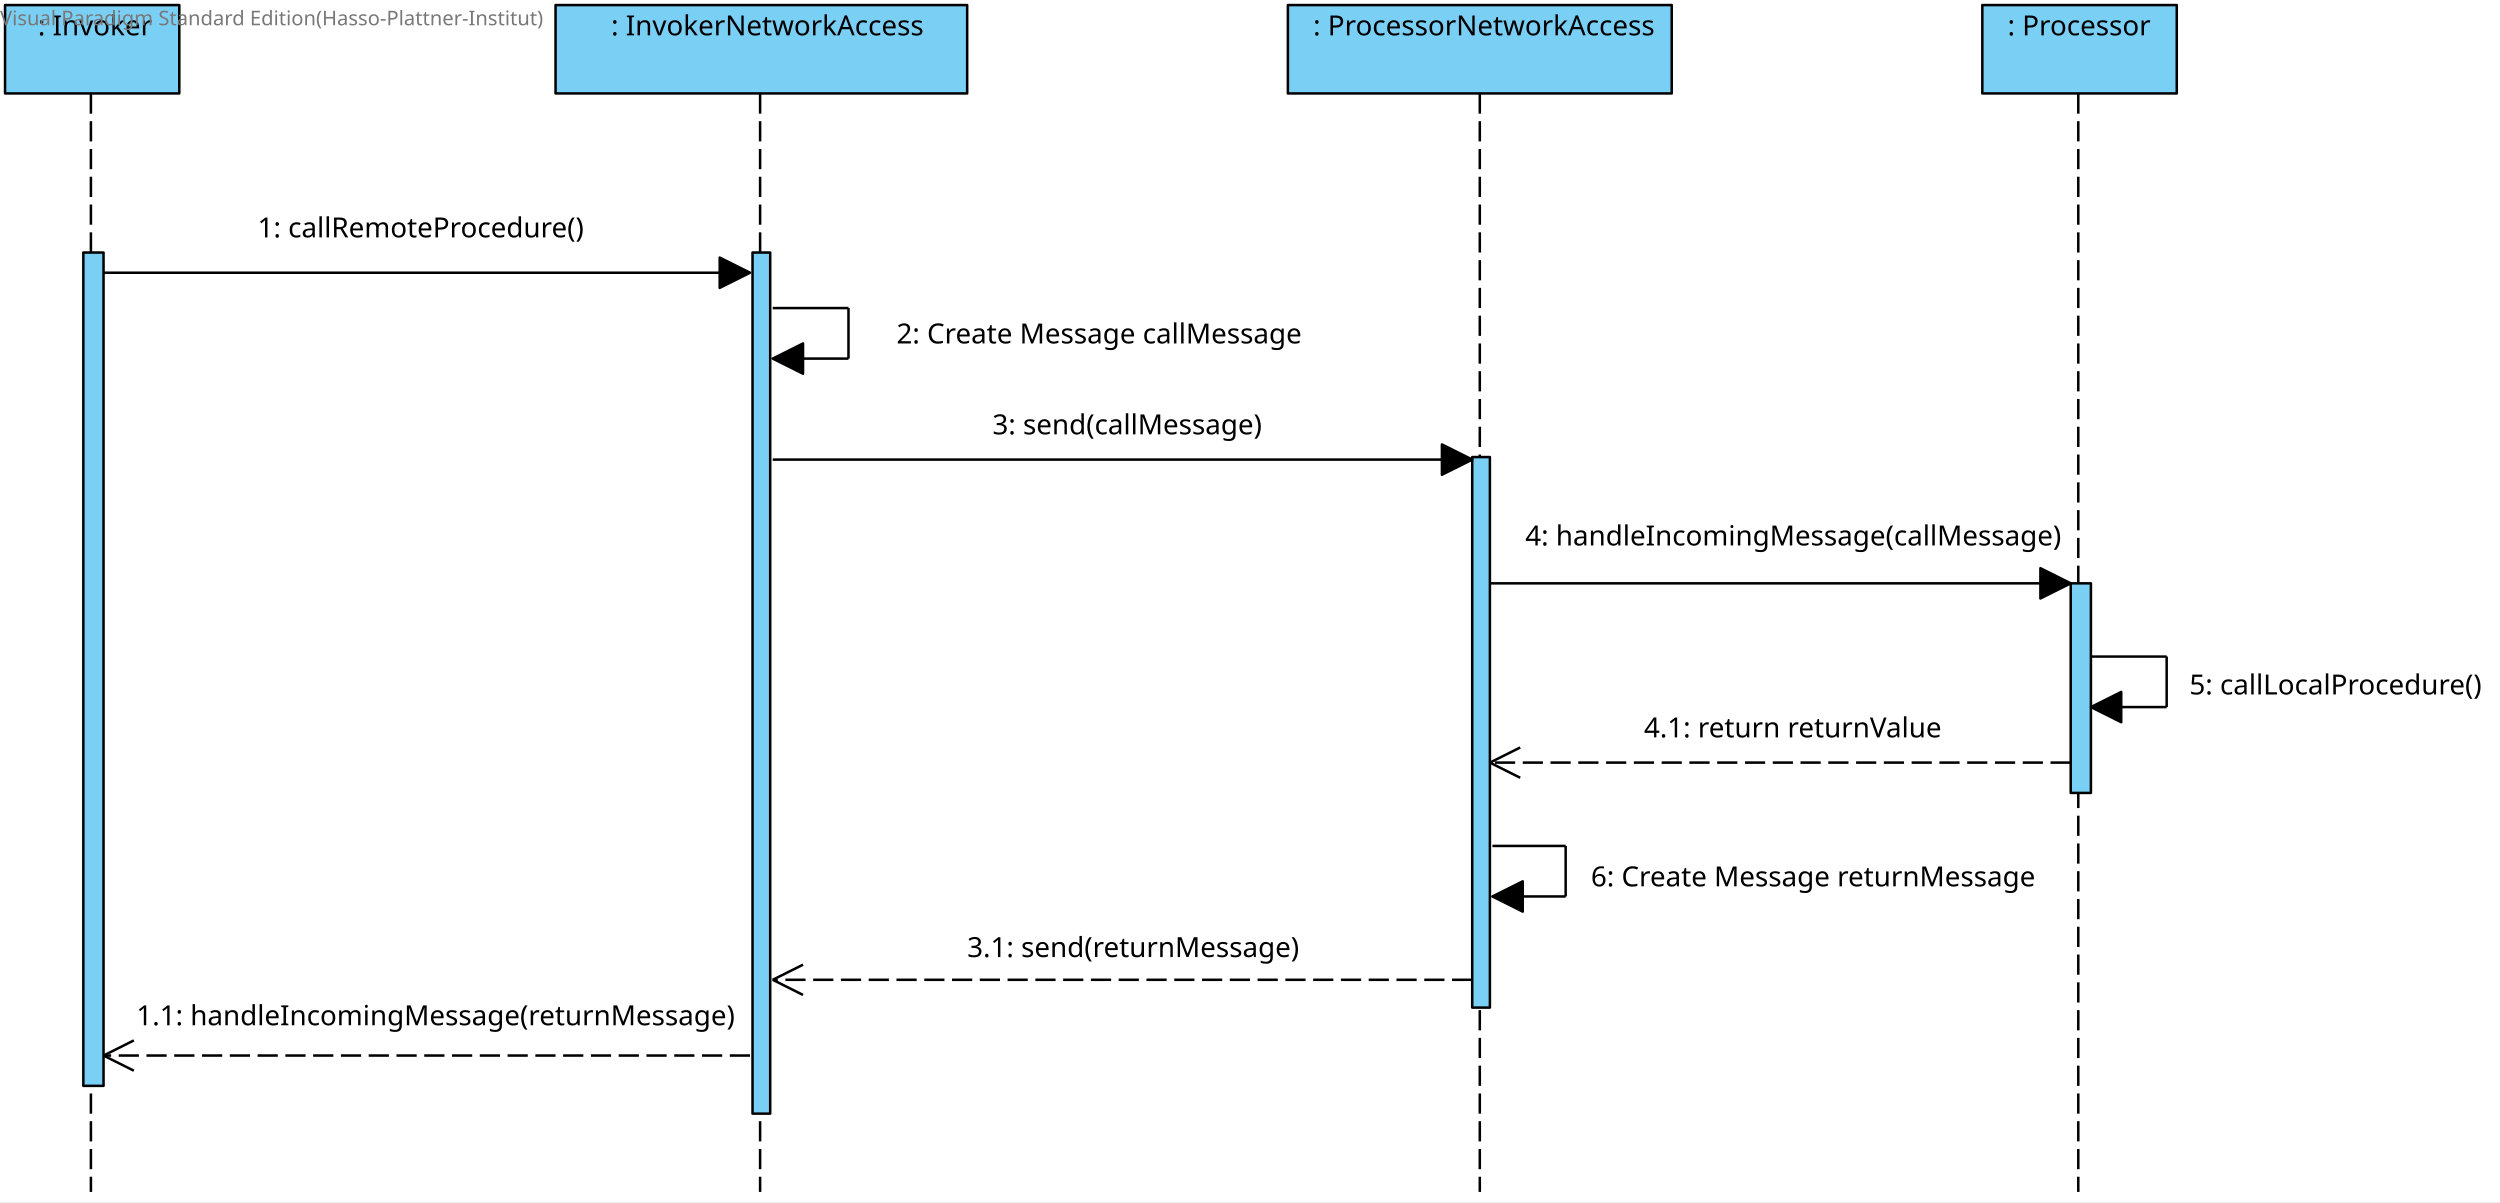
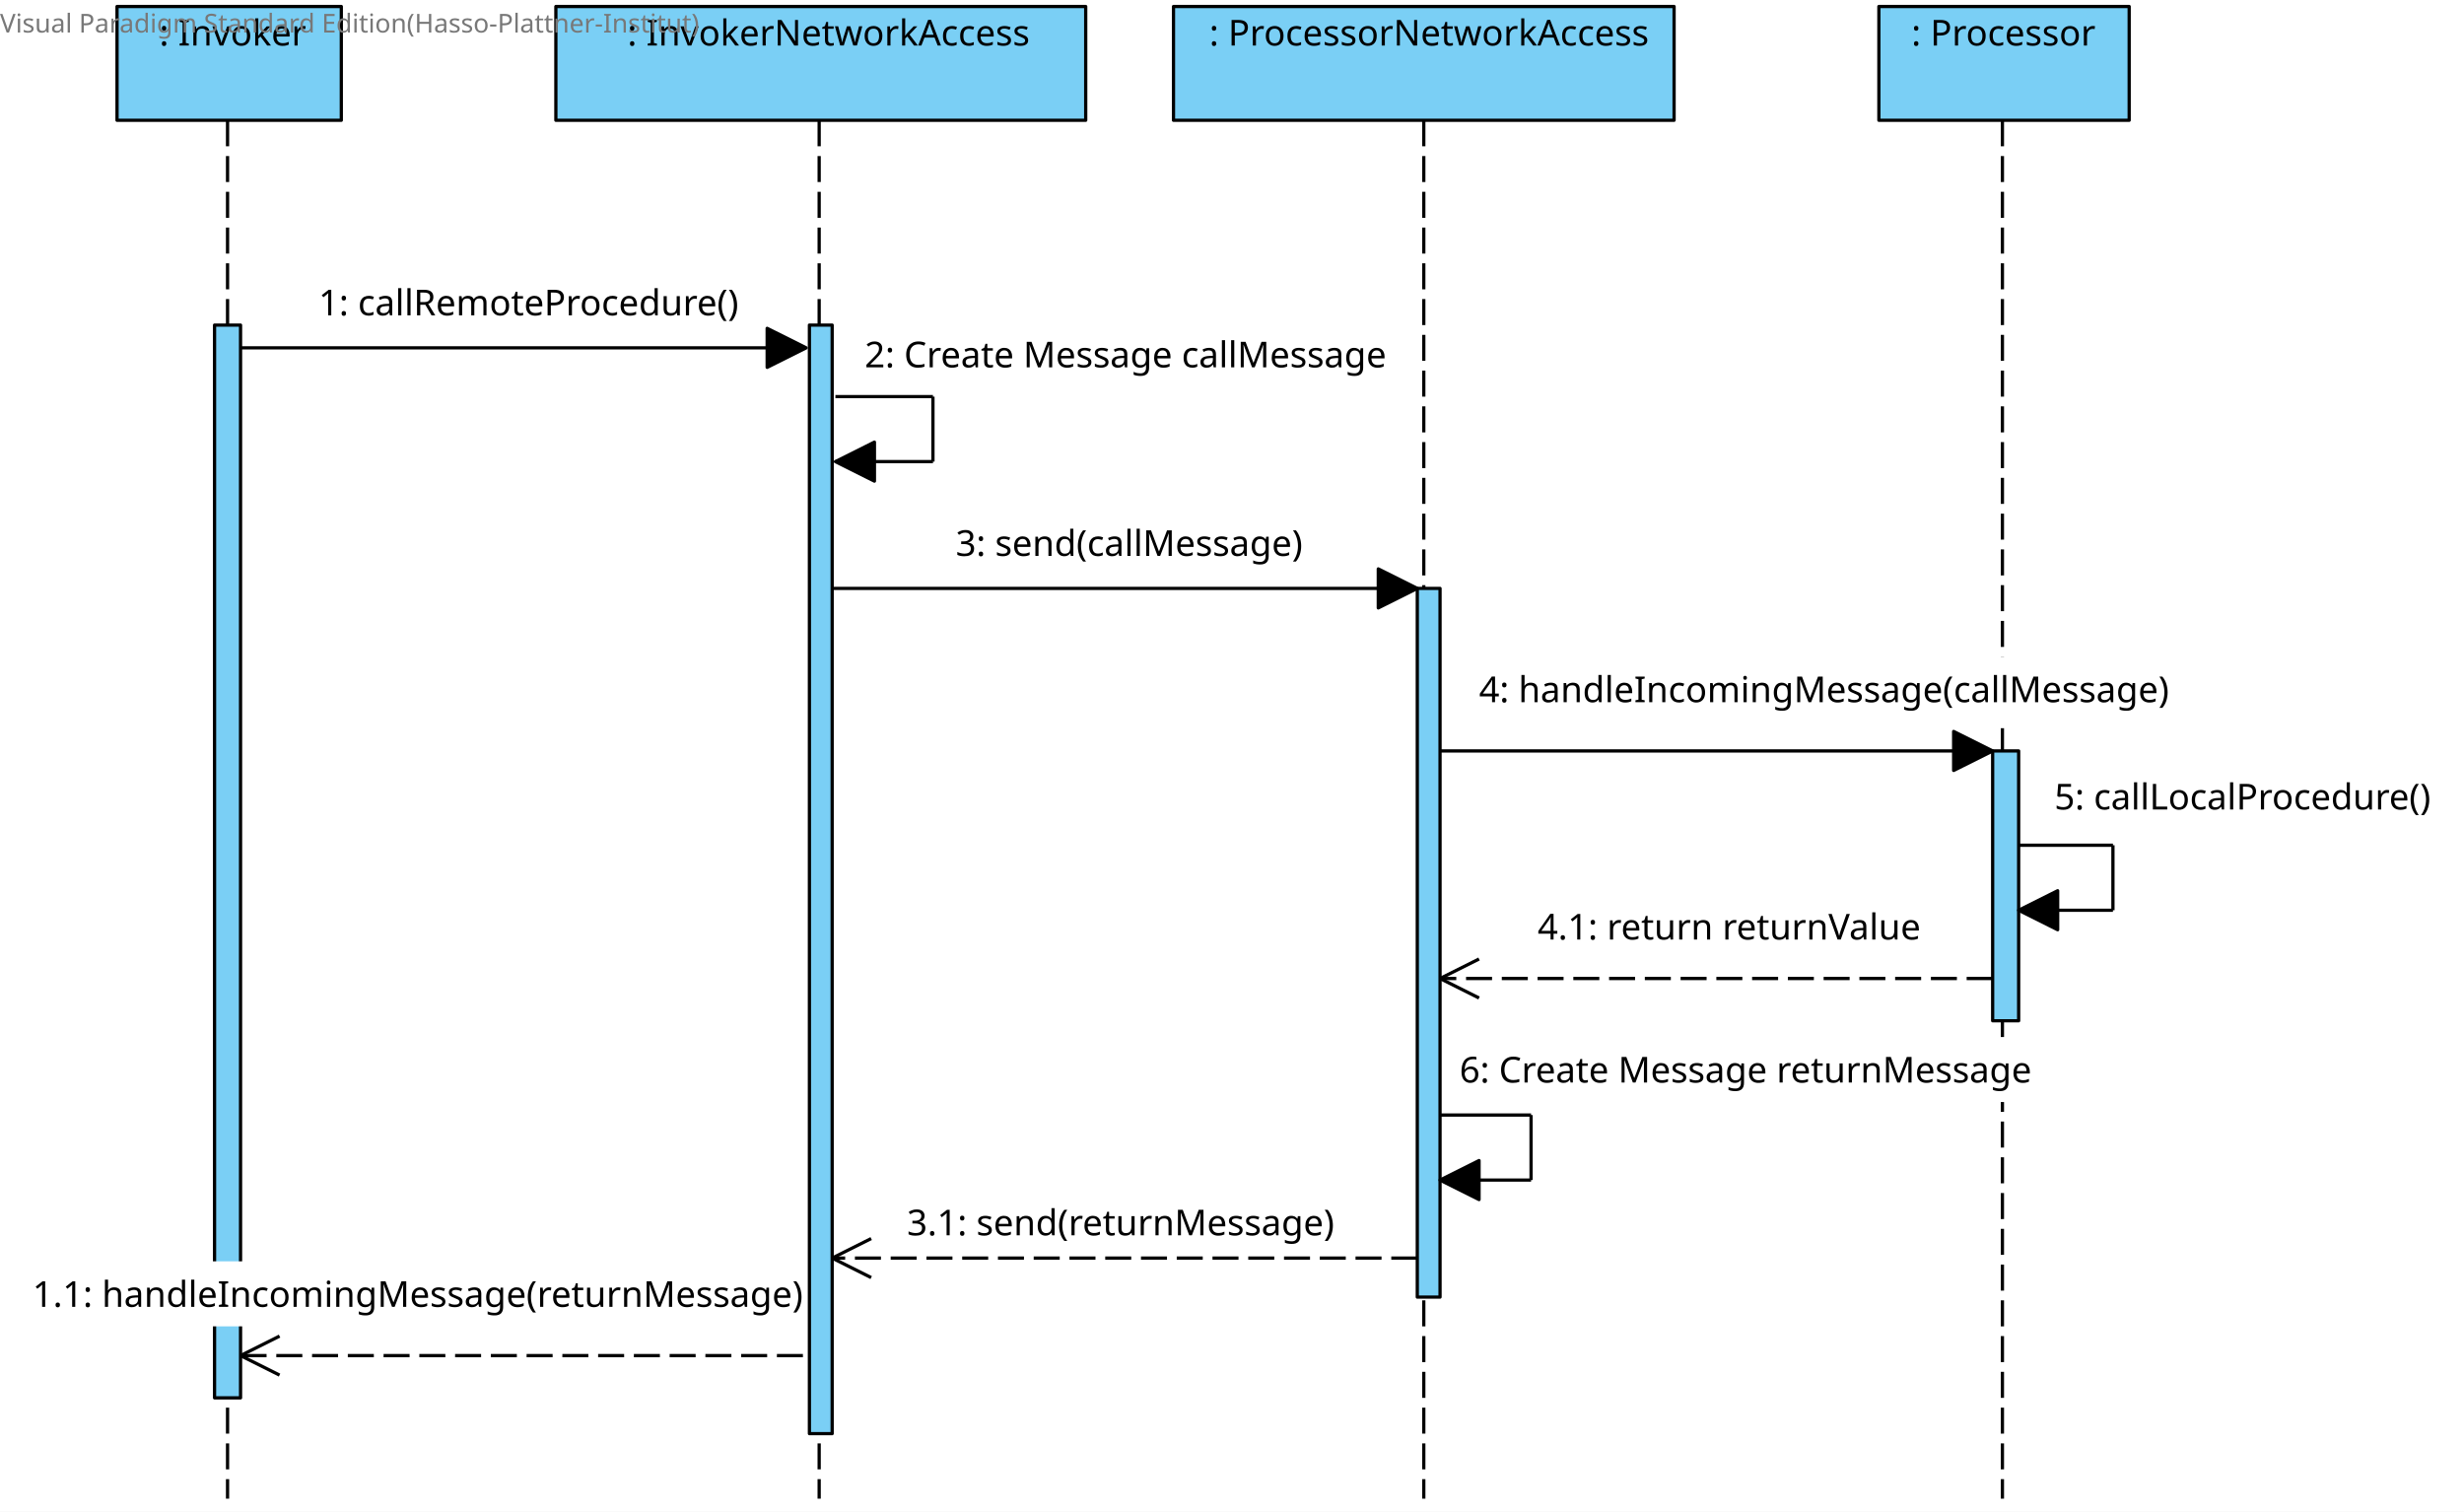
- <svg xmlns="http://www.w3.org/2000/svg" fill-opacity="0" color-rendering="auto" color-interpolation="auto" text-rendering="auto" stroke="rgb(0,0,0)" stroke-linecap="square" width="990" stroke-miterlimit="10" shape-rendering="auto" stroke-opacity="0" fill="rgb(0,0,0)" stroke-dasharray="none" font-weight="normal" stroke-width="1" height="476" font-family="'Dialog'" font-style="normal" stroke-linejoin="miter" font-size="12" stroke-dashoffset="0" image-rendering="auto">
+ <svg xmlns="http://www.w3.org/2000/svg" fill-opacity="0" color-rendering="auto" color-interpolation="auto" text-rendering="auto" stroke="rgb(0,0,0)" stroke-linecap="square" width="758" stroke-miterlimit="10" shape-rendering="auto" stroke-opacity="0" fill="rgb(0,0,0)" stroke-dasharray="none" font-weight="normal" stroke-width="1" height="465" font-family="'Dialog'" font-style="normal" stroke-linejoin="miter" font-size="12" stroke-dashoffset="0" image-rendering="auto">
  <defs id="genericDefs" />
  <g>
    <defs id="defs1">
      <clipPath clipPathUnits="userSpaceOnUse" id="clipPath1">
-         <path d="M-7 -7 L81 -7 L81 481 L-7 481 L-7 -7 Z" />
+         <path d="M-7 -7 L81 -7 L81 470 L-7 470 L-7 -7 Z" />
      </clipPath>
      <clipPath clipPathUnits="userSpaceOnUse" id="clipPath2">
-         <path d="M-7 -7 L89 -7 L89 481 L-7 481 L-7 -7 Z" />
+         <path d="M-7 -7 L89 -7 L89 470 L-7 470 L-7 -7 Z" />
      </clipPath>
      <clipPath clipPathUnits="userSpaceOnUse" id="clipPath3">
-         <path d="M-7 -7 L175 -7 L175 481 L-7 481 L-7 -7 Z" />
+         <path d="M-7 -7 L175 -7 L175 470 L-7 470 L-7 -7 Z" />
      </clipPath>
      <clipPath clipPathUnits="userSpaceOnUse" id="clipPath4">
        <path d="M-7 -7 L18 -7 L18 352 L-7 352 L-7 -7 Z" />
      </clipPath>
      <clipPath clipPathUnits="userSpaceOnUse" id="clipPath5">
        <path d="M-7 -7 L19 -7 L19 341 L-7 341 L-7 -7 Z" />
      </clipPath>
      <clipPath clipPathUnits="userSpaceOnUse" id="clipPath6">
-         <path d="M-7 -7 L164 -7 L164 481 L-7 481 L-7 -7 Z" />
+         <path d="M-7 -7 L166 -7 L166 470 L-7 470 L-7 -7 Z" />
      </clipPath>
      <clipPath clipPathUnits="userSpaceOnUse" id="clipPath7">
        <path d="M-7 -7 L18 -7 L18 229 L-7 229 L-7 -7 Z" />
      </clipPath>
      <clipPath clipPathUnits="userSpaceOnUse" id="clipPath8">
        <path d="M-7 -7 L19 -7 L19 94 L-7 94 L-7 -7 Z" />
      </clipPath>
      <clipPath clipPathUnits="userSpaceOnUse" id="clipPath9">
+         <path d="M-70 -15 L140 -15 L140 30 L-70 30 L-70 -15 Z" />
+       </clipPath>
+       <clipPath clipPathUnits="userSpaceOnUse" id="clipPath10">
        <path d="M-78 -15 L156 -15 L156 30 L-78 30 L-78 -15 Z" />
      </clipPath>
-       <clipPath clipPathUnits="userSpaceOnUse" id="clipPath10">
+       <clipPath clipPathUnits="userSpaceOnUse" id="clipPath11">
        <path d="M-164 -15 L328 -15 L328 30 L-164 30 L-164 -15 Z" />
      </clipPath>
-       <clipPath clipPathUnits="userSpaceOnUse" id="clipPath11">
-         <path d="M-70 -15 L140 -15 L140 30 L-70 30 L-70 -15 Z" />
-       </clipPath>
      <clipPath clipPathUnits="userSpaceOnUse" id="clipPath12">
-         <path d="M-153 -15 L306 -15 L306 30 L-153 30 L-153 -15 Z" />
+         <path d="M-155 -15 L310 -15 L310 30 L-155 30 L-155 -15 Z" />
      </clipPath>
      <clipPath clipPathUnits="userSpaceOnUse" id="clipPath13">
-         <path d="M0 0 L460 0 L460 204 L0 204 L0 0 Z" />
+         <path d="M0 0 L378 0 L378 204 L0 204 L0 0 Z" />
      </clipPath>
      <clipPath clipPathUnits="userSpaceOnUse" id="clipPath14">
-         <path d="M298 74 L298 89 L152 89 L152 74 ZM0 0 L0 204 L460 204 L460 167 L443 167 L443 152 L460 152 L460 134 L399 134 L399 114 L460 114 L460 0 L443 0 L443 9 L279 9 L279 0 L131 0 L131 9 L61 9 L61 0 Z" />
+         <path d="M0 0 L0 204 L378 204 L378 0 L361 0 L361 10 L197 10 L197 0 L132 0 L132 10 L62 10 L62 0 Z" />
      </clipPath>
      <clipPath clipPathUnits="userSpaceOnUse" id="clipPath15">
-         <path d="M348 76 L348 90 L105 90 L105 76 ZM0 0 L0 204 L460 204 L460 64 L432 64 L432 49 L460 49 L460 0 Z" />
+         <path d="M0 0 L377 0 L377 204 L0 204 L0 0 Z" />
      </clipPath>
      <clipPath clipPathUnits="userSpaceOnUse" id="clipPath16">
+         <path d="M271 71 L271 91 L28 91 L28 71 ZM0 0 L0 204 L377 204 L377 64 L295 64 L295 51 L377 51 L377 0 Z" />
+       </clipPath>
+       <clipPath clipPathUnits="userSpaceOnUse" id="clipPath17">
        <path d="M0 0 L234 0 L234 224 L0 224 L0 0 Z" />
      </clipPath>
-       <clipPath clipPathUnits="userSpaceOnUse" id="clipPath17">
-         <path d="M0 0 L0 60 L33 60 L33 75 L0 75 L0 224 L234 224 L234 153 L178 153 L178 138 L234 138 L234 120 L134 120 L134 100 L234 100 L234 0 Z" />
-       </clipPath>
      <clipPath clipPathUnits="userSpaceOnUse" id="clipPath18">
-         <path d="M0 0 L481 0 L481 204 L0 204 L0 0 Z" />
+         <path d="M0 0 L0 224 L234 224 L234 0 Z" />
      </clipPath>
      <clipPath clipPathUnits="userSpaceOnUse" id="clipPath19">
-         <path d="M324 40 L324 60 L134 60 L134 40 ZM302 78 L302 93 L178 93 L178 78 ZM33 0 L33 15 L0 15 L0 204 L436 204 L436 198 L481 198 L481 140 L393 140 L393 120 L481 120 L481 0 Z" />
+         <path d="M0 0 L384 0 L384 204 L0 204 L0 0 Z" />
      </clipPath>
      <clipPath clipPathUnits="userSpaceOnUse" id="clipPath20">
+         <path d="M0 0 L0 204 L384 204 L384 141 L292 141 L292 121 L384 121 L384 0 Z" />
+       </clipPath>
+       <clipPath clipPathUnits="userSpaceOnUse" id="clipPath21">
+         <path d="M0 0 L232 0 L232 224 L0 224 L0 0 Z" />
+       </clipPath>
+       <clipPath clipPathUnits="userSpaceOnUse" id="clipPath22">
+         <path d="M0 0 L0 125 L72 125 L72 138 L0 138 L0 224 L232 224 L232 96 L102 96 L102 76 L232 76 L232 0 Z" />
+       </clipPath>
+       <clipPath clipPathUnits="userSpaceOnUse" id="clipPath23">
+         <path d="M0 0 L374 0 L374 204 L0 204 L0 0 Z" />
+       </clipPath>
+       <clipPath clipPathUnits="userSpaceOnUse" id="clipPath24">
+         <path d="M323 71 L323 91 L105 91 L105 71 ZM0 0 L0 204 L102 204 L102 188 L282 188 L282 204 L374 204 L374 0 Z" />
+       </clipPath>
+       <clipPath clipPathUnits="userSpaceOnUse" id="clipPath25">
        <path d="M0 0 L233 0 L233 224 L0 224 L0 0 Z" />
      </clipPath>
-       <clipPath clipPathUnits="userSpaceOnUse" id="clipPath21">
-         <path d="M0 0 L0 132 L28 132 L28 147 L0 147 L0 224 L233 224 L233 122 L135 122 L135 102 L233 102 L233 60 L151 60 L151 45 L233 45 L233 0 Z" />
-       </clipPath>
-       <clipPath clipPathUnits="userSpaceOnUse" id="clipPath22">
-         <path d="M0 0 L434 0 L434 204 L0 204 L0 0 Z" />
-       </clipPath>
-       <clipPath clipPathUnits="userSpaceOnUse" id="clipPath23">
-         <path d="M322 71 L322 91 L109 91 L109 71 ZM282 149 L282 164 L152 164 L152 149 ZM40 0 L40 11 L0 11 L0 29 L18 29 L18 44 L0 44 L0 204 L434 204 L434 150 L373 150 L373 130 L434 130 L434 0 Z" />
-       </clipPath>
-       <clipPath clipPathUnits="userSpaceOnUse" id="clipPath24">
-         <path d="M0 0 L0 42 L84 42 L84 62 L0 62 L0 120 L44 120 L44 135 L0 135 L0 177 L78 177 L78 197 L0 197 L0 224 L234 224 L234 121 L135 121 L135 101 L234 101 L234 0 Z" />
-       </clipPath>
-       <clipPath clipPathUnits="userSpaceOnUse" id="clipPath25">
-         <path d="M313 79 L313 94 L167 94 L167 79 ZM0 0 L0 106 L83 106 L83 120 L0 120 L0 204 L481 204 L481 69 L420 69 L420 49 L481 49 L481 7 L436 7 L436 0 Z" />
-       </clipPath>
      <clipPath clipPathUnits="userSpaceOnUse" id="clipPath26">
-         <path d="M282 78 L282 93 L152 93 L152 78 ZM316 135 L316 155 L136 155 L136 135 ZM0 0 L0 165 L29 165 L29 180 L0 180 L0 204 L434 204 L434 79 L373 79 L373 59 L434 59 L434 0 L322 0 L322 20 L109 20 L109 0 Z" />
+         <path d="M0 0 L0 42 L145 42 L145 62 L0 62 L0 159 L104 159 L104 179 L0 179 L0 224 L233 224 L233 0 Z" />
      </clipPath>
      <clipPath clipPathUnits="userSpaceOnUse" id="clipPath27">
-         <path d="M-130 -15 L260 -15 L260 30 L-130 30 L-130 -15 Z" />
+         <path d="M259 81 L259 94 L113 94 L113 81 ZM0 0 L0 101 L89 101 L89 121 L0 121 L0 204 L384 204 L384 52 L289 52 L289 32 L384 32 L384 0 Z" />
      </clipPath>
      <clipPath clipPathUnits="userSpaceOnUse" id="clipPath28">
-         <path d="M-146 -15 L292 -15 L292 30 L-146 30 L-146 -15 Z" />
+         <path d="M323 1 L323 21 L105 21 L105 1 ZM282 118 L282 138 L102 138 L102 118 ZM0 0 L0 167 L72 167 L72 180 L0 180 L0 204 L374 204 L374 0 Z" />
      </clipPath>
      <clipPath clipPathUnits="userSpaceOnUse" id="clipPath29">
-         <path d="M-123 -20 L246 -20 L246 40 L-123 40 L-123 -20 Z" />
+         <path d="M-120 -20 L240 -20 L240 40 L-120 40 L-120 -20 Z" />
      </clipPath>
      <clipPath clipPathUnits="userSpaceOnUse" id="clipPath30">
-         <path d="M-213 -20 L426 -20 L426 40 L-213 40 L-213 -20 Z" />
+         <path d="M-146 -13 L292 -13 L292 26 L-146 26 L-146 -13 Z" />
      </clipPath>
      <clipPath clipPathUnits="userSpaceOnUse" id="clipPath31">
+         <path d="M-128 -20 L256 -20 L256 40 L-128 40 L-128 -20 Z" />
+       </clipPath>
+       <clipPath clipPathUnits="userSpaceOnUse" id="clipPath32">
+         <path d="M-218 -20 L436 -20 L436 40 L-218 40 L-218 -20 Z" />
+       </clipPath>
+       <clipPath clipPathUnits="userSpaceOnUse" id="clipPath33">
        <path d="M-180 -20 L360 -20 L360 40 L-180 40 L-180 -20 Z" />
      </clipPath>
-       <clipPath clipPathUnits="userSpaceOnUse" id="clipPath32">
-         <path d="M-124 -15 L248 -15 L248 30 L-124 30 L-124 -15 Z" />
-       </clipPath>
-       <clipPath clipPathUnits="userSpaceOnUse" id="clipPath33">
-         <path d="M-190 -20 L380 -20 L380 40 L-190 40 L-190 -20 Z" />
-       </clipPath>
      <clipPath clipPathUnits="userSpaceOnUse" id="clipPath34">
-         <path d="M-243 -14 L486 -14 L486 28 L-243 28 L-243 -14 Z" />
+         <path d="M-125 -14 L250 -14 L250 28 L-125 28 L-125 -14 Z" />
+       </clipPath>
+       <clipPath clipPathUnits="userSpaceOnUse" id="clipPath35">
+         <path d="M-169 -20 L338 -20 L338 40 L-169 40 L-169 -20 Z" />
+       </clipPath>
+       <clipPath clipPathUnits="userSpaceOnUse" id="clipPath36">
+         <path d="M-243 -20 L486 -20 L486 40 L-243 40 L-243 -20 Z" />
+       </clipPath>
+       <clipPath clipPathUnits="userSpaceOnUse" id="clipPath37">
+         <path d="M-144 -14 L288 -14 L288 28 L-144 28 L-144 -14 Z" />
      </clipPath>
    </defs>
    <g fill="white" text-rendering="geometricPrecision" fill-opacity="1" stroke-opacity="1" stroke="white">
-       <rect x="0" width="990" height="476" y="0" stroke="none" />
-     </g>
-     <g font-size="11" transform="translate(2,2)" fill-opacity="1" fill="rgb(122,207,245)" text-rendering="geometricPrecision" font-family="sans-serif" stroke="rgb(122,207,245)" stroke-opacity="1">
+       <rect x="0" width="758" height="465" y="0" stroke="none" />
+     </g>
+     <g font-size="11" transform="translate(36,2)" fill-opacity="1" fill="rgb(122,207,245)" text-rendering="geometricPrecision" font-family="sans-serif" stroke="rgb(122,207,245)" stroke-opacity="1">
      <rect x="0" width="69" height="35" y="0" clip-path="url(#clipPath1)" stroke="none" />
    </g>
-     <g stroke-linecap="butt" font-size="11" transform="translate(2,2)" fill-opacity="1" fill="black" text-rendering="geometricPrecision" font-family="sans-serif" stroke-linejoin="round" stroke="black" stroke-opacity="1" stroke-miterlimit="0">
+     <g stroke-linecap="butt" font-size="11" transform="translate(36,2)" fill-opacity="1" fill="black" text-rendering="geometricPrecision" font-family="sans-serif" stroke-linejoin="round" stroke="black" stroke-opacity="1" stroke-miterlimit="0">
      <rect fill="none" x="0" width="69" height="35" y="0" clip-path="url(#clipPath1)" />
-       <line clip-path="url(#clipPath1)" fill="none" x1="34" x2="34" y1="35" y2="470" stroke-linejoin="bevel" stroke-dasharray="8,3" />
-     </g>
-     <g font-size="11" transform="translate(785,2)" fill-opacity="1" fill="rgb(122,207,245)" text-rendering="geometricPrecision" font-family="sans-serif" stroke="rgb(122,207,245)" stroke-opacity="1">
+       <line clip-path="url(#clipPath1)" fill="none" x1="34" x2="34" y1="35" y2="459" stroke-linejoin="bevel" stroke-dasharray="8,3" />
+     </g>
+     <g font-size="11" transform="translate(578,2)" fill-opacity="1" fill="rgb(122,207,245)" text-rendering="geometricPrecision" font-family="sans-serif" stroke="rgb(122,207,245)" stroke-opacity="1">
      <rect x="0" width="77" height="35" y="0" clip-path="url(#clipPath2)" stroke="none" />
    </g>
-     <g stroke-linecap="butt" font-size="11" transform="translate(785,2)" fill-opacity="1" fill="black" text-rendering="geometricPrecision" font-family="sans-serif" stroke-linejoin="round" stroke="black" stroke-opacity="1" stroke-miterlimit="0">
+     <g stroke-linecap="butt" font-size="11" transform="translate(578,2)" fill-opacity="1" fill="black" text-rendering="geometricPrecision" font-family="sans-serif" stroke-linejoin="round" stroke="black" stroke-opacity="1" stroke-miterlimit="0">
      <rect fill="none" x="0" width="77" height="35" y="0" clip-path="url(#clipPath2)" />
-       <line clip-path="url(#clipPath2)" fill="none" x1="38" x2="38" y1="35" y2="470" stroke-linejoin="bevel" stroke-dasharray="8,3" />
-     </g>
-     <g font-size="11" transform="translate(220,2)" fill-opacity="1" fill="rgb(122,207,245)" text-rendering="geometricPrecision" font-family="sans-serif" stroke="rgb(122,207,245)" stroke-opacity="1">
+       <line clip-path="url(#clipPath2)" fill="none" x1="38" x2="38" y1="35" y2="459" stroke-linejoin="bevel" stroke-dasharray="8,3" />
+     </g>
+     <g font-size="11" transform="translate(171,2)" fill-opacity="1" fill="rgb(122,207,245)" text-rendering="geometricPrecision" font-family="sans-serif" stroke="rgb(122,207,245)" stroke-opacity="1">
      <rect x="0" width="163" height="35" y="0" clip-path="url(#clipPath3)" stroke="none" />
    </g>
-     <g stroke-linecap="butt" font-size="11" transform="translate(220,2)" fill-opacity="1" fill="black" text-rendering="geometricPrecision" font-family="sans-serif" stroke-linejoin="round" stroke="black" stroke-opacity="1" stroke-miterlimit="0">
+     <g stroke-linecap="butt" font-size="11" transform="translate(171,2)" fill-opacity="1" fill="black" text-rendering="geometricPrecision" font-family="sans-serif" stroke-linejoin="round" stroke="black" stroke-opacity="1" stroke-miterlimit="0">
      <rect fill="none" x="0" width="163" height="35" y="0" clip-path="url(#clipPath3)" />
-       <line clip-path="url(#clipPath3)" fill="none" x1="81" x2="81" y1="35" y2="470" stroke-linejoin="bevel" stroke-dasharray="8,3" />
-     </g>
-     <g font-size="11" transform="translate(298,100)" fill-opacity="1" fill="rgb(122,207,245)" text-rendering="geometricPrecision" font-family="sans-serif" stroke="rgb(122,207,245)" stroke-opacity="1">
+       <line clip-path="url(#clipPath3)" fill="none" x1="81" x2="81" y1="35" y2="459" stroke-linejoin="bevel" stroke-dasharray="8,3" />
+     </g>
+     <g font-size="11" transform="translate(249,100)" fill-opacity="1" fill="rgb(122,207,245)" text-rendering="geometricPrecision" font-family="sans-serif" stroke="rgb(122,207,245)" stroke-opacity="1">
      <rect x="0" width="7" height="341" y="0" clip-path="url(#clipPath4)" stroke="none" />
    </g>
-     <g stroke-linecap="butt" font-size="11" transform="translate(298,100)" fill-opacity="1" fill="black" text-rendering="geometricPrecision" font-family="sans-serif" stroke-linejoin="round" stroke="black" stroke-opacity="1" stroke-miterlimit="0">
+     <g stroke-linecap="butt" font-size="11" transform="translate(249,100)" fill-opacity="1" fill="black" text-rendering="geometricPrecision" font-family="sans-serif" stroke-linejoin="round" stroke="black" stroke-opacity="1" stroke-miterlimit="0">
      <rect fill="none" x="0" width="7" height="341" y="0" clip-path="url(#clipPath4)" />
    </g>
-     <g font-size="11" transform="translate(33,100)" fill-opacity="1" fill="rgb(122,207,245)" text-rendering="geometricPrecision" font-family="sans-serif" stroke="rgb(122,207,245)" stroke-opacity="1">
+     <g font-size="11" transform="translate(66,100)" fill-opacity="1" fill="rgb(122,207,245)" text-rendering="geometricPrecision" font-family="sans-serif" stroke="rgb(122,207,245)" stroke-opacity="1">
      <rect x="0" width="8" height="330" y="0" clip-path="url(#clipPath5)" stroke="none" />
    </g>
-     <g stroke-linecap="butt" font-size="11" transform="translate(33,100)" fill-opacity="1" fill="black" text-rendering="geometricPrecision" font-family="sans-serif" stroke-linejoin="round" stroke="black" stroke-opacity="1" stroke-miterlimit="0">
+     <g stroke-linecap="butt" font-size="11" transform="translate(66,100)" fill-opacity="1" fill="black" text-rendering="geometricPrecision" font-family="sans-serif" stroke-linejoin="round" stroke="black" stroke-opacity="1" stroke-miterlimit="0">
      <rect fill="none" x="0" width="8" height="330" y="0" clip-path="url(#clipPath5)" />
    </g>
-     <g font-size="11" transform="translate(510,2)" fill-opacity="1" fill="rgb(122,207,245)" text-rendering="geometricPrecision" font-family="sans-serif" stroke="rgb(122,207,245)" stroke-opacity="1">
-       <rect x="0" width="152" height="35" y="0" clip-path="url(#clipPath6)" stroke="none" />
-     </g>
-     <g stroke-linecap="butt" font-size="11" transform="translate(510,2)" fill-opacity="1" fill="black" text-rendering="geometricPrecision" font-family="sans-serif" stroke-linejoin="round" stroke="black" stroke-opacity="1" stroke-miterlimit="0">
-       <rect fill="none" x="0" width="152" height="35" y="0" clip-path="url(#clipPath6)" />
-       <line clip-path="url(#clipPath6)" fill="none" x1="76" x2="76" y1="35" y2="470" stroke-linejoin="bevel" stroke-dasharray="8,3" />
-     </g>
-     <g font-size="11" transform="translate(583,181)" fill-opacity="1" fill="rgb(122,207,245)" text-rendering="geometricPrecision" font-family="sans-serif" stroke="rgb(122,207,245)" stroke-opacity="1">
+     <g font-size="11" transform="translate(361,2)" fill-opacity="1" fill="rgb(122,207,245)" text-rendering="geometricPrecision" font-family="sans-serif" stroke="rgb(122,207,245)" stroke-opacity="1">
+       <rect x="0" width="154" height="35" y="0" clip-path="url(#clipPath6)" stroke="none" />
+     </g>
+     <g stroke-linecap="butt" font-size="11" transform="translate(361,2)" fill-opacity="1" fill="black" text-rendering="geometricPrecision" font-family="sans-serif" stroke-linejoin="round" stroke="black" stroke-opacity="1" stroke-miterlimit="0">
+       <rect fill="none" x="0" width="154" height="35" y="0" clip-path="url(#clipPath6)" />
+       <line clip-path="url(#clipPath6)" fill="none" x1="77" x2="77" y1="35" y2="459" stroke-linejoin="bevel" stroke-dasharray="8,3" />
+     </g>
+     <g font-size="11" transform="translate(436,181)" fill-opacity="1" fill="rgb(122,207,245)" text-rendering="geometricPrecision" font-family="sans-serif" stroke="rgb(122,207,245)" stroke-opacity="1">
      <rect x="0" width="7" height="218" y="0" clip-path="url(#clipPath7)" stroke="none" />
    </g>
-     <g stroke-linecap="butt" font-size="11" transform="translate(583,181)" fill-opacity="1" fill="black" text-rendering="geometricPrecision" font-family="sans-serif" stroke-linejoin="round" stroke="black" stroke-opacity="1" stroke-miterlimit="0">
+     <g stroke-linecap="butt" font-size="11" transform="translate(436,181)" fill-opacity="1" fill="black" text-rendering="geometricPrecision" font-family="sans-serif" stroke-linejoin="round" stroke="black" stroke-opacity="1" stroke-miterlimit="0">
      <rect fill="none" x="0" width="7" height="218" y="0" clip-path="url(#clipPath7)" />
    </g>
-     <g font-size="11" transform="translate(820,231)" fill-opacity="1" fill="rgb(122,207,245)" text-rendering="geometricPrecision" font-family="sans-serif" stroke="rgb(122,207,245)" stroke-opacity="1">
+     <g font-size="11" transform="translate(613,231)" fill-opacity="1" fill="rgb(122,207,245)" text-rendering="geometricPrecision" font-family="sans-serif" stroke="rgb(122,207,245)" stroke-opacity="1">
      <rect x="0" width="8" height="83" y="0" clip-path="url(#clipPath8)" stroke="none" />
    </g>
-     <g stroke-linecap="butt" font-size="11" transform="translate(820,231)" fill-opacity="1" fill="black" text-rendering="geometricPrecision" font-family="sans-serif" stroke-linejoin="round" stroke="black" stroke-opacity="1" stroke-miterlimit="0">
+     <g stroke-linecap="butt" font-size="11" transform="translate(613,231)" fill-opacity="1" fill="black" text-rendering="geometricPrecision" font-family="sans-serif" stroke-linejoin="round" stroke="black" stroke-opacity="1" stroke-miterlimit="0">
      <rect fill="none" x="0" width="8" height="83" y="0" clip-path="url(#clipPath8)" />
    </g>
-     <g font-size="11" transform="translate(785,2)" fill-opacity="1" fill="black" text-rendering="geometricPrecision" font-family="sans-serif" stroke="black" stroke-opacity="1">
-       <text x="10" xml:space="preserve" y="12" clip-path="url(#clipPath9)" stroke="none">: Processor</text>
-     </g>
-     <g font-size="11" transform="translate(220,2)" fill-opacity="1" fill="black" text-rendering="geometricPrecision" font-family="sans-serif" stroke="black" stroke-opacity="1">
-       <text x="22" xml:space="preserve" y="12" clip-path="url(#clipPath10)" stroke="none">: InvokerNetworkAccess</text>
-     </g>
-     <g font-size="11" transform="translate(2,2)" fill-opacity="1" fill="black" text-rendering="geometricPrecision" font-family="sans-serif" stroke="black" stroke-opacity="1">
-       <text x="13" xml:space="preserve" y="12" clip-path="url(#clipPath11)" stroke="none">: Invoker</text>
-     </g>
-     <g font-size="11" transform="translate(510,2)" fill-opacity="1" fill="black" text-rendering="geometricPrecision" font-family="sans-serif" stroke="black" stroke-opacity="1">
-       <text x="10" xml:space="preserve" y="12" clip-path="url(#clipPath12)" stroke="none">: ProcessorNetworkAccess</text>
-     </g>
-     <g stroke-linecap="butt" font-size="11" transform="translate(-59,8)" fill-opacity="1" fill="black" text-rendering="geometricPrecision" font-family="sans-serif" stroke-linejoin="round" stroke="black" stroke-opacity="1">
-       <line y2="100" fill="none" x1="100" clip-path="url(#clipPath14)" x2="356" y1="100" />
-       <polygon points=" 356 100 344 94 344 106" clip-path="url(#clipPath14)" stroke="none" />
-       <polygon fill="none" points=" 356 100 344 94 344 106" clip-path="url(#clipPath14)" />
-     </g>
-     <g stroke-linecap="butt" font-size="11" transform="translate(-59,318)" fill-opacity="1" fill="black" text-rendering="geometricPrecision" font-family="sans-serif" stroke-linejoin="round" stroke-dasharray="8,3" stroke="black" stroke-opacity="1" stroke-miterlimit="0">
-       <line y2="100" fill="none" x1="356" clip-path="url(#clipPath15)" x2="100" y1="100" />
-       <line clip-path="url(#clipPath15)" fill="none" x1="100" x2="112" y1="100" y2="106" stroke-dasharray="none" stroke-miterlimit="10" />
-       <line clip-path="url(#clipPath15)" fill="none" x1="100" x2="112" y1="100" y2="94" stroke-dasharray="none" stroke-miterlimit="10" />
-     </g>
-     <g stroke-linecap="butt" font-size="11" transform="translate(206,22)" fill-opacity="1" fill="black" text-rendering="geometricPrecision" font-family="sans-serif" stroke-linejoin="round" stroke="black" stroke-opacity="1">
-       <line y2="100" fill="none" x1="100" clip-path="url(#clipPath17)" x2="130" y1="100" />
-       <line y2="120" fill="none" x1="130" clip-path="url(#clipPath17)" x2="130" y1="100" />
-       <line y2="120" fill="none" x1="130" clip-path="url(#clipPath17)" x2="100" y1="120" />
-       <polygon points=" 100 120 112 126 112 114" clip-path="url(#clipPath17)" stroke="none" />
-       <polygon fill="none" points=" 100 120 112 126 112 114" clip-path="url(#clipPath17)" />
-     </g>
-     <g stroke-linecap="butt" font-size="11" transform="translate(206,82)" fill-opacity="1" fill="black" text-rendering="geometricPrecision" font-family="sans-serif" stroke-linejoin="round" stroke="black" stroke-opacity="1">
-       <line y2="100" fill="none" x1="100" clip-path="url(#clipPath19)" x2="377" y1="100" />
-       <polygon points=" 377 100 365 94 365 106" clip-path="url(#clipPath19)" stroke="none" />
-       <polygon fill="none" points=" 377 100 365 94 365 106" clip-path="url(#clipPath19)" />
-     </g>
-     <g stroke-linecap="butt" font-size="11" transform="translate(491,235)" fill-opacity="1" fill="black" text-rendering="geometricPrecision" font-family="sans-serif" stroke-linejoin="round" stroke="black" stroke-opacity="1">
-       <line y2="100" fill="none" x1="100" clip-path="url(#clipPath21)" x2="129" y1="100" />
-       <line y2="120" fill="none" x1="129" clip-path="url(#clipPath21)" x2="129" y1="100" />
-       <line y2="120" fill="none" x1="129" clip-path="url(#clipPath21)" x2="100" y1="120" />
-       <polygon points=" 100 120 112 126 112 114" clip-path="url(#clipPath21)" stroke="none" />
-       <polygon fill="none" points=" 100 120 112 126 112 114" clip-path="url(#clipPath21)" />
-     </g>
-     <g stroke-linecap="butt" font-size="11" transform="translate(490,131)" fill-opacity="1" fill="black" text-rendering="geometricPrecision" font-family="sans-serif" stroke-linejoin="round" stroke="black" stroke-opacity="1">
-       <line y2="100" fill="none" x1="100" clip-path="url(#clipPath23)" x2="330" y1="100" />
-       <polygon points=" 330 100 318 94 318 106" clip-path="url(#clipPath23)" stroke="none" />
-       <polygon fill="none" points=" 330 100 318 94 318 106" clip-path="url(#clipPath23)" />
-     </g>
-     <g stroke-linecap="butt" font-size="11" transform="translate(728,160)" fill-opacity="1" fill="black" text-rendering="geometricPrecision" font-family="sans-serif" stroke-linejoin="round" stroke="black" stroke-opacity="1">
-       <line y2="100" fill="none" x1="100" clip-path="url(#clipPath24)" x2="130" y1="100" />
-       <line y2="120" fill="none" x1="130" clip-path="url(#clipPath24)" x2="130" y1="100" />
-       <line y2="120" fill="none" x1="130" clip-path="url(#clipPath24)" x2="100" y1="120" />
-       <polygon points=" 100 120 112 126 112 114" clip-path="url(#clipPath24)" stroke="none" />
-       <polygon fill="none" points=" 100 120 112 126 112 114" clip-path="url(#clipPath24)" />
-     </g>
-     <g stroke-linecap="butt" font-size="11" transform="translate(206,288)" fill-opacity="1" fill="black" text-rendering="geometricPrecision" font-family="sans-serif" stroke-linejoin="round" stroke-dasharray="8,3" stroke="black" stroke-opacity="1" stroke-miterlimit="0">
-       <line y2="100" fill="none" x1="377" clip-path="url(#clipPath25)" x2="100" y1="100" />
-       <line clip-path="url(#clipPath25)" fill="none" x1="100" x2="112" y1="100" y2="106" stroke-dasharray="none" stroke-miterlimit="10" />
-       <line clip-path="url(#clipPath25)" fill="none" x1="100" x2="112" y1="100" y2="94" stroke-dasharray="none" stroke-miterlimit="10" />
-     </g>
-     <g stroke-linecap="butt" font-size="11" transform="translate(490,202)" fill-opacity="1" fill="black" text-rendering="geometricPrecision" font-family="sans-serif" stroke-linejoin="round" stroke-dasharray="8,3" stroke="black" stroke-opacity="1" stroke-miterlimit="0">
-       <line y2="100" fill="none" x1="330" clip-path="url(#clipPath26)" x2="100" y1="100" />
-       <line clip-path="url(#clipPath26)" fill="none" x1="100" x2="112" y1="100" y2="106" stroke-dasharray="none" stroke-miterlimit="10" />
-       <line clip-path="url(#clipPath26)" fill="none" x1="100" x2="112" y1="100" y2="94" stroke-dasharray="none" stroke-miterlimit="10" />
-     </g>
-     <g font-size="11" transform="translate(642,280)" fill-opacity="1" fill="white" text-rendering="geometricPrecision" font-family="sans-serif" stroke="white" stroke-opacity="1">
-       <rect x="0" width="130" height="15" y="0" clip-path="url(#clipPath27)" stroke="none" />
-       <text fill="black" x="9" xml:space="preserve" y="12" clip-path="url(#clipPath27)" stroke="none">4.1: return returnValue</text>
-     </g>
-     <g font-size="11" transform="translate(373,367)" fill-opacity="1" fill="white" text-rendering="geometricPrecision" font-family="sans-serif" stroke="white" stroke-opacity="1">
-       <rect x="0" width="146" height="15" y="0" clip-path="url(#clipPath28)" stroke="none" />
-       <text fill="black" x="10" xml:space="preserve" y="12" clip-path="url(#clipPath28)" stroke="none">3.1: send(returnMessage)</text>
-     </g>
-     <g font-size="11" transform="translate(863,261)" fill-opacity="1" fill="white" text-rendering="geometricPrecision" font-family="sans-serif" stroke="white" stroke-opacity="1">
-       <rect x="0" width="123" height="20" y="0" clip-path="url(#clipPath29)" stroke="none" />
-       <text fill="black" x="4" xml:space="preserve" y="14" clip-path="url(#clipPath29)" stroke="none">5: callLocalProcedure()</text>
-     </g>
-     <g font-size="11" transform="translate(599,202)" fill-opacity="1" fill="white" text-rendering="geometricPrecision" font-family="sans-serif" stroke="white" stroke-opacity="1">
-       <rect x="0" width="213" height="20" y="0" clip-path="url(#clipPath30)" stroke="none" />
-       <text fill="black" x="5" xml:space="preserve" y="14" clip-path="url(#clipPath30)" stroke="none">4: handleIncomingMessage(callMessage)</text>
-     </g>
-     <g font-size="11" transform="translate(626,337)" fill-opacity="1" fill="white" text-rendering="geometricPrecision" font-family="sans-serif" stroke="white" stroke-opacity="1">
-       <rect x="0" width="180" height="20" y="0" clip-path="url(#clipPath31)" stroke="none" />
-       <text fill="black" x="4" xml:space="preserve" y="14" clip-path="url(#clipPath31)" stroke="none">6: Create Message returnMessage</text>
-     </g>
-     <g font-size="11" transform="translate(384,160)" fill-opacity="1" fill="white" text-rendering="geometricPrecision" font-family="sans-serif" stroke="white" stroke-opacity="1">
-       <rect x="0" width="124" height="15" y="0" clip-path="url(#clipPath32)" stroke="none" />
-       <text fill="black" x="9" xml:space="preserve" y="12" clip-path="url(#clipPath32)" stroke="none">3: send(callMessage)</text>
-     </g>
-     <g font-size="11" transform="translate(340,122)" fill-opacity="1" fill="white" text-rendering="geometricPrecision" font-family="sans-serif" stroke="white" stroke-opacity="1">
-       <rect x="0" width="190" height="20" y="0" clip-path="url(#clipPath33)" stroke="none" />
-       <text fill="black" x="15" xml:space="preserve" y="14" clip-path="url(#clipPath33)" stroke="none">2: Create Message callMessage</text>
-     </g>
-     <g font-size="11" transform="translate(46,394)" fill-opacity="1" fill="white" text-rendering="geometricPrecision" font-family="sans-serif" stroke="white" stroke-opacity="1">
-       <rect x="0" width="243" height="14" y="0" clip-path="url(#clipPath34)" stroke="none" />
-       <text fill="black" x="8" xml:space="preserve" y="12" clip-path="url(#clipPath34)" stroke="none">1.1: handleIncomingMessage(returnMessage)</text>
-     </g>
-     <g font-size="11" transform="translate(93,82)" fill-opacity="1" fill="white" text-rendering="geometricPrecision" font-family="sans-serif" stroke="white" stroke-opacity="1">
-       <rect x="0" width="146" height="15" y="0" clip-path="url(#clipPath28)" stroke="none" />
-       <text fill="black" x="9" xml:space="preserve" y="12" clip-path="url(#clipPath28)" stroke="none">1: callRemoteProcedure()</text>
+     <g font-size="11" transform="translate(36,2)" fill-opacity="1" fill="black" text-rendering="geometricPrecision" font-family="sans-serif" stroke="black" stroke-opacity="1">
+       <text x="13" xml:space="preserve" y="12" clip-path="url(#clipPath9)" stroke="none">: Invoker</text>
+     </g>
+     <g font-size="11" transform="translate(578,2)" fill-opacity="1" fill="black" text-rendering="geometricPrecision" font-family="sans-serif" stroke="black" stroke-opacity="1">
+       <text x="10" xml:space="preserve" y="12" clip-path="url(#clipPath10)" stroke="none">: Processor</text>
+     </g>
+     <g font-size="11" transform="translate(171,2)" fill-opacity="1" fill="black" text-rendering="geometricPrecision" font-family="sans-serif" stroke="black" stroke-opacity="1">
+       <text x="22" xml:space="preserve" y="12" clip-path="url(#clipPath11)" stroke="none">: InvokerNetworkAccess</text>
+     </g>
+     <g font-size="11" transform="translate(361,2)" fill-opacity="1" fill="black" text-rendering="geometricPrecision" font-family="sans-serif" stroke="black" stroke-opacity="1">
+       <text x="11" xml:space="preserve" y="12" clip-path="url(#clipPath12)" stroke="none">: ProcessorNetworkAccess</text>
+     </g>
+     <g stroke-linecap="butt" font-size="11" transform="translate(-26,7)" fill-opacity="1" fill="black" text-rendering="geometricPrecision" font-family="sans-serif" stroke-linejoin="round" stroke="black" stroke-opacity="1">
+       <line y2="100" fill="none" x1="100" clip-path="url(#clipPath14)" x2="274" y1="100" />
+       <polygon points=" 274 100 262 94 262 106" clip-path="url(#clipPath14)" stroke="none" />
+       <polygon fill="none" points=" 274 100 262 94 262 106" clip-path="url(#clipPath14)" />
+     </g>
+     <g stroke-linecap="butt" font-size="11" transform="translate(-26,317)" fill-opacity="1" fill="black" text-rendering="geometricPrecision" font-family="sans-serif" stroke-linejoin="round" stroke-dasharray="8,3" stroke="black" stroke-opacity="1" stroke-miterlimit="0">
+       <line y2="100" fill="none" x1="273" clip-path="url(#clipPath16)" x2="100" y1="100" />
+       <line clip-path="url(#clipPath16)" fill="none" x1="100" x2="112" y1="100" y2="106" stroke-dasharray="none" stroke-miterlimit="10" />
+       <line clip-path="url(#clipPath16)" fill="none" x1="100" x2="112" y1="100" y2="94" stroke-dasharray="none" stroke-miterlimit="10" />
+     </g>
+     <g stroke-linecap="butt" font-size="11" transform="translate(157,22)" fill-opacity="1" fill="black" text-rendering="geometricPrecision" font-family="sans-serif" stroke-linejoin="round" stroke="black" stroke-opacity="1">
+       <line y2="100" fill="none" x1="100" clip-path="url(#clipPath18)" x2="130" y1="100" />
+       <line y2="120" fill="none" x1="130" clip-path="url(#clipPath18)" x2="130" y1="100" />
+       <line y2="120" fill="none" x1="130" clip-path="url(#clipPath18)" x2="100" y1="120" />
+       <polygon points=" 100 120 112 126 112 114" clip-path="url(#clipPath18)" stroke="none" />
+       <polygon fill="none" points=" 100 120 112 126 112 114" clip-path="url(#clipPath18)" />
+     </g>
+     <g stroke-linecap="butt" font-size="11" transform="translate(156,81)" fill-opacity="1" fill="black" text-rendering="geometricPrecision" font-family="sans-serif" stroke-linejoin="round" stroke="black" stroke-opacity="1">
+       <line y2="100" fill="none" x1="100" clip-path="url(#clipPath20)" x2="280" y1="100" />
+       <polygon points=" 280 100 268 94 268 106" clip-path="url(#clipPath20)" stroke="none" />
+       <polygon fill="none" points=" 280 100 268 94 268 106" clip-path="url(#clipPath20)" />
+     </g>
+     <g stroke-linecap="butt" font-size="11" transform="translate(343,243)" fill-opacity="1" fill="black" text-rendering="geometricPrecision" font-family="sans-serif" stroke-linejoin="round" stroke="black" stroke-opacity="1">
+       <line y2="100" fill="none" x1="100" clip-path="url(#clipPath22)" x2="128" y1="100" />
+       <line y2="120" fill="none" x1="128" clip-path="url(#clipPath22)" x2="128" y1="100" />
+       <line y2="120" fill="none" x1="128" clip-path="url(#clipPath22)" x2="100" y1="120" />
+       <polygon points=" 100 120 112 126 112 114" clip-path="url(#clipPath22)" stroke="none" />
+       <polygon fill="none" points=" 100 120 112 126 112 114" clip-path="url(#clipPath22)" />
+     </g>
+     <g stroke-linecap="butt" font-size="11" transform="translate(343,131)" fill-opacity="1" fill="black" text-rendering="geometricPrecision" font-family="sans-serif" stroke-linejoin="round" stroke="black" stroke-opacity="1">
+       <line y2="100" fill="none" x1="100" clip-path="url(#clipPath24)" x2="270" y1="100" />
+       <polygon points=" 270 100 258 94 258 106" clip-path="url(#clipPath24)" stroke="none" />
+       <polygon fill="none" points=" 270 100 258 94 258 106" clip-path="url(#clipPath24)" />
+     </g>
+     <g stroke-linecap="butt" font-size="11" transform="translate(521,160)" fill-opacity="1" fill="black" text-rendering="geometricPrecision" font-family="sans-serif" stroke-linejoin="round" stroke="black" stroke-opacity="1">
+       <line y2="100" fill="none" x1="100" clip-path="url(#clipPath26)" x2="129" y1="100" />
+       <line y2="120" fill="none" x1="129" clip-path="url(#clipPath26)" x2="129" y1="100" />
+       <line y2="120" fill="none" x1="129" clip-path="url(#clipPath26)" x2="100" y1="120" />
+       <polygon points=" 100 120 112 126 112 114" clip-path="url(#clipPath26)" stroke="none" />
+       <polygon fill="none" points=" 100 120 112 126 112 114" clip-path="url(#clipPath26)" />
+     </g>
+     <g stroke-linecap="butt" font-size="11" transform="translate(156,287)" fill-opacity="1" fill="black" text-rendering="geometricPrecision" font-family="sans-serif" stroke-linejoin="round" stroke-dasharray="8,3" stroke="black" stroke-opacity="1" stroke-miterlimit="0">
+       <line y2="100" fill="none" x1="280" clip-path="url(#clipPath27)" x2="100" y1="100" />
+       <line clip-path="url(#clipPath27)" fill="none" x1="100" x2="112" y1="100" y2="106" stroke-dasharray="none" stroke-miterlimit="10" />
+       <line clip-path="url(#clipPath27)" fill="none" x1="100" x2="112" y1="100" y2="94" stroke-dasharray="none" stroke-miterlimit="10" />
+     </g>
+     <g stroke-linecap="butt" font-size="11" transform="translate(343,201)" fill-opacity="1" fill="black" text-rendering="geometricPrecision" font-family="sans-serif" stroke-linejoin="round" stroke-dasharray="8,3" stroke="black" stroke-opacity="1" stroke-miterlimit="0">
+       <line y2="100" fill="none" x1="270" clip-path="url(#clipPath28)" x2="100" y1="100" />
+       <line clip-path="url(#clipPath28)" fill="none" x1="100" x2="112" y1="100" y2="106" stroke-dasharray="none" stroke-miterlimit="10" />
+       <line clip-path="url(#clipPath28)" fill="none" x1="100" x2="112" y1="100" y2="94" stroke-dasharray="none" stroke-miterlimit="10" />
+     </g>
+     <g font-size="11" transform="translate(469,275)" fill-opacity="1" fill="black" text-rendering="geometricPrecision" font-family="sans-serif" stroke="black" stroke-opacity="1">
+       <text x="4" xml:space="preserve" y="14" clip-path="url(#clipPath29)" stroke="none">4.1: return returnValue</text>
+     </g>
+     <g font-size="11" transform="translate(269,368)" fill-opacity="1" fill="white" text-rendering="geometricPrecision" font-family="sans-serif" stroke="white" stroke-opacity="1">
+       <rect x="0" width="146" height="13" y="0" clip-path="url(#clipPath30)" stroke="none" />
+       <text fill="black" x="10" xml:space="preserve" y="12" clip-path="url(#clipPath30)" stroke="none">3.1: send(returnMessage)</text>
+     </g>
+     <g font-size="11" transform="translate(626,235)" fill-opacity="1" fill="black" text-rendering="geometricPrecision" font-family="sans-serif" stroke="black" stroke-opacity="1">
+       <text x="6" xml:space="preserve" y="14" clip-path="url(#clipPath31)" stroke="none">5: callLocalProcedure()</text>
+     </g>
+     <g font-size="11" transform="translate(448,202)" fill-opacity="1" fill="white" text-rendering="geometricPrecision" font-family="sans-serif" stroke="white" stroke-opacity="1">
+       <rect x="0" width="218" height="20" y="0" clip-path="url(#clipPath32)" stroke="none" />
+       <text fill="black" x="7" xml:space="preserve" y="14" clip-path="url(#clipPath32)" stroke="none">4: handleIncomingMessage(callMessage)</text>
+     </g>
+     <g font-size="11" transform="translate(445,319)" fill-opacity="1" fill="white" text-rendering="geometricPrecision" font-family="sans-serif" stroke="white" stroke-opacity="1">
+       <rect x="0" width="180" height="20" y="0" clip-path="url(#clipPath33)" stroke="none" />
+       <text fill="black" x="4" xml:space="preserve" y="14" clip-path="url(#clipPath33)" stroke="none">6: Create Message returnMessage</text>
+     </g>
+     <g font-size="11" transform="translate(284,159)" fill-opacity="1" fill="black" text-rendering="geometricPrecision" font-family="sans-serif" stroke="black" stroke-opacity="1">
+       <text x="10" xml:space="preserve" y="12" clip-path="url(#clipPath34)" stroke="none">3: send(callMessage)</text>
+     </g>
+     <g font-size="11" transform="translate(261,99)" fill-opacity="1" fill="black" text-rendering="geometricPrecision" font-family="sans-serif" stroke="black" stroke-opacity="1">
+       <text x="5" xml:space="preserve" y="14" clip-path="url(#clipPath35)" stroke="none">2: Create Message callMessage</text>
+     </g>
+     <g font-size="11" transform="translate(2,388)" fill-opacity="1" fill="white" text-rendering="geometricPrecision" font-family="sans-serif" stroke="white" stroke-opacity="1">
+       <rect x="0" width="243" height="20" y="0" clip-path="url(#clipPath36)" stroke="none" />
+       <text fill="black" x="8" xml:space="preserve" y="14" clip-path="url(#clipPath36)" stroke="none">1.1: handleIncomingMessage(returnMessage)</text>
+     </g>
+     <g font-size="11" transform="translate(90,85)" fill-opacity="1" fill="black" text-rendering="geometricPrecision" font-family="sans-serif" stroke="black" stroke-opacity="1">
+       <text x="8" xml:space="preserve" y="12" clip-path="url(#clipPath37)" stroke="none">1: callRemoteProcedure()</text>
    </g>
    <g fill="rgb(120,120,120)" text-rendering="geometricPrecision" fill-opacity="1" font-size="8" stroke-opacity="1" stroke="rgb(120,120,120)">
      <text x="0" xml:space="preserve" y="10" stroke="none">Visual Paradigm Standard Edition(Hasso-Plattner-Institut)</text>
    </g>
  </g>
</svg>
